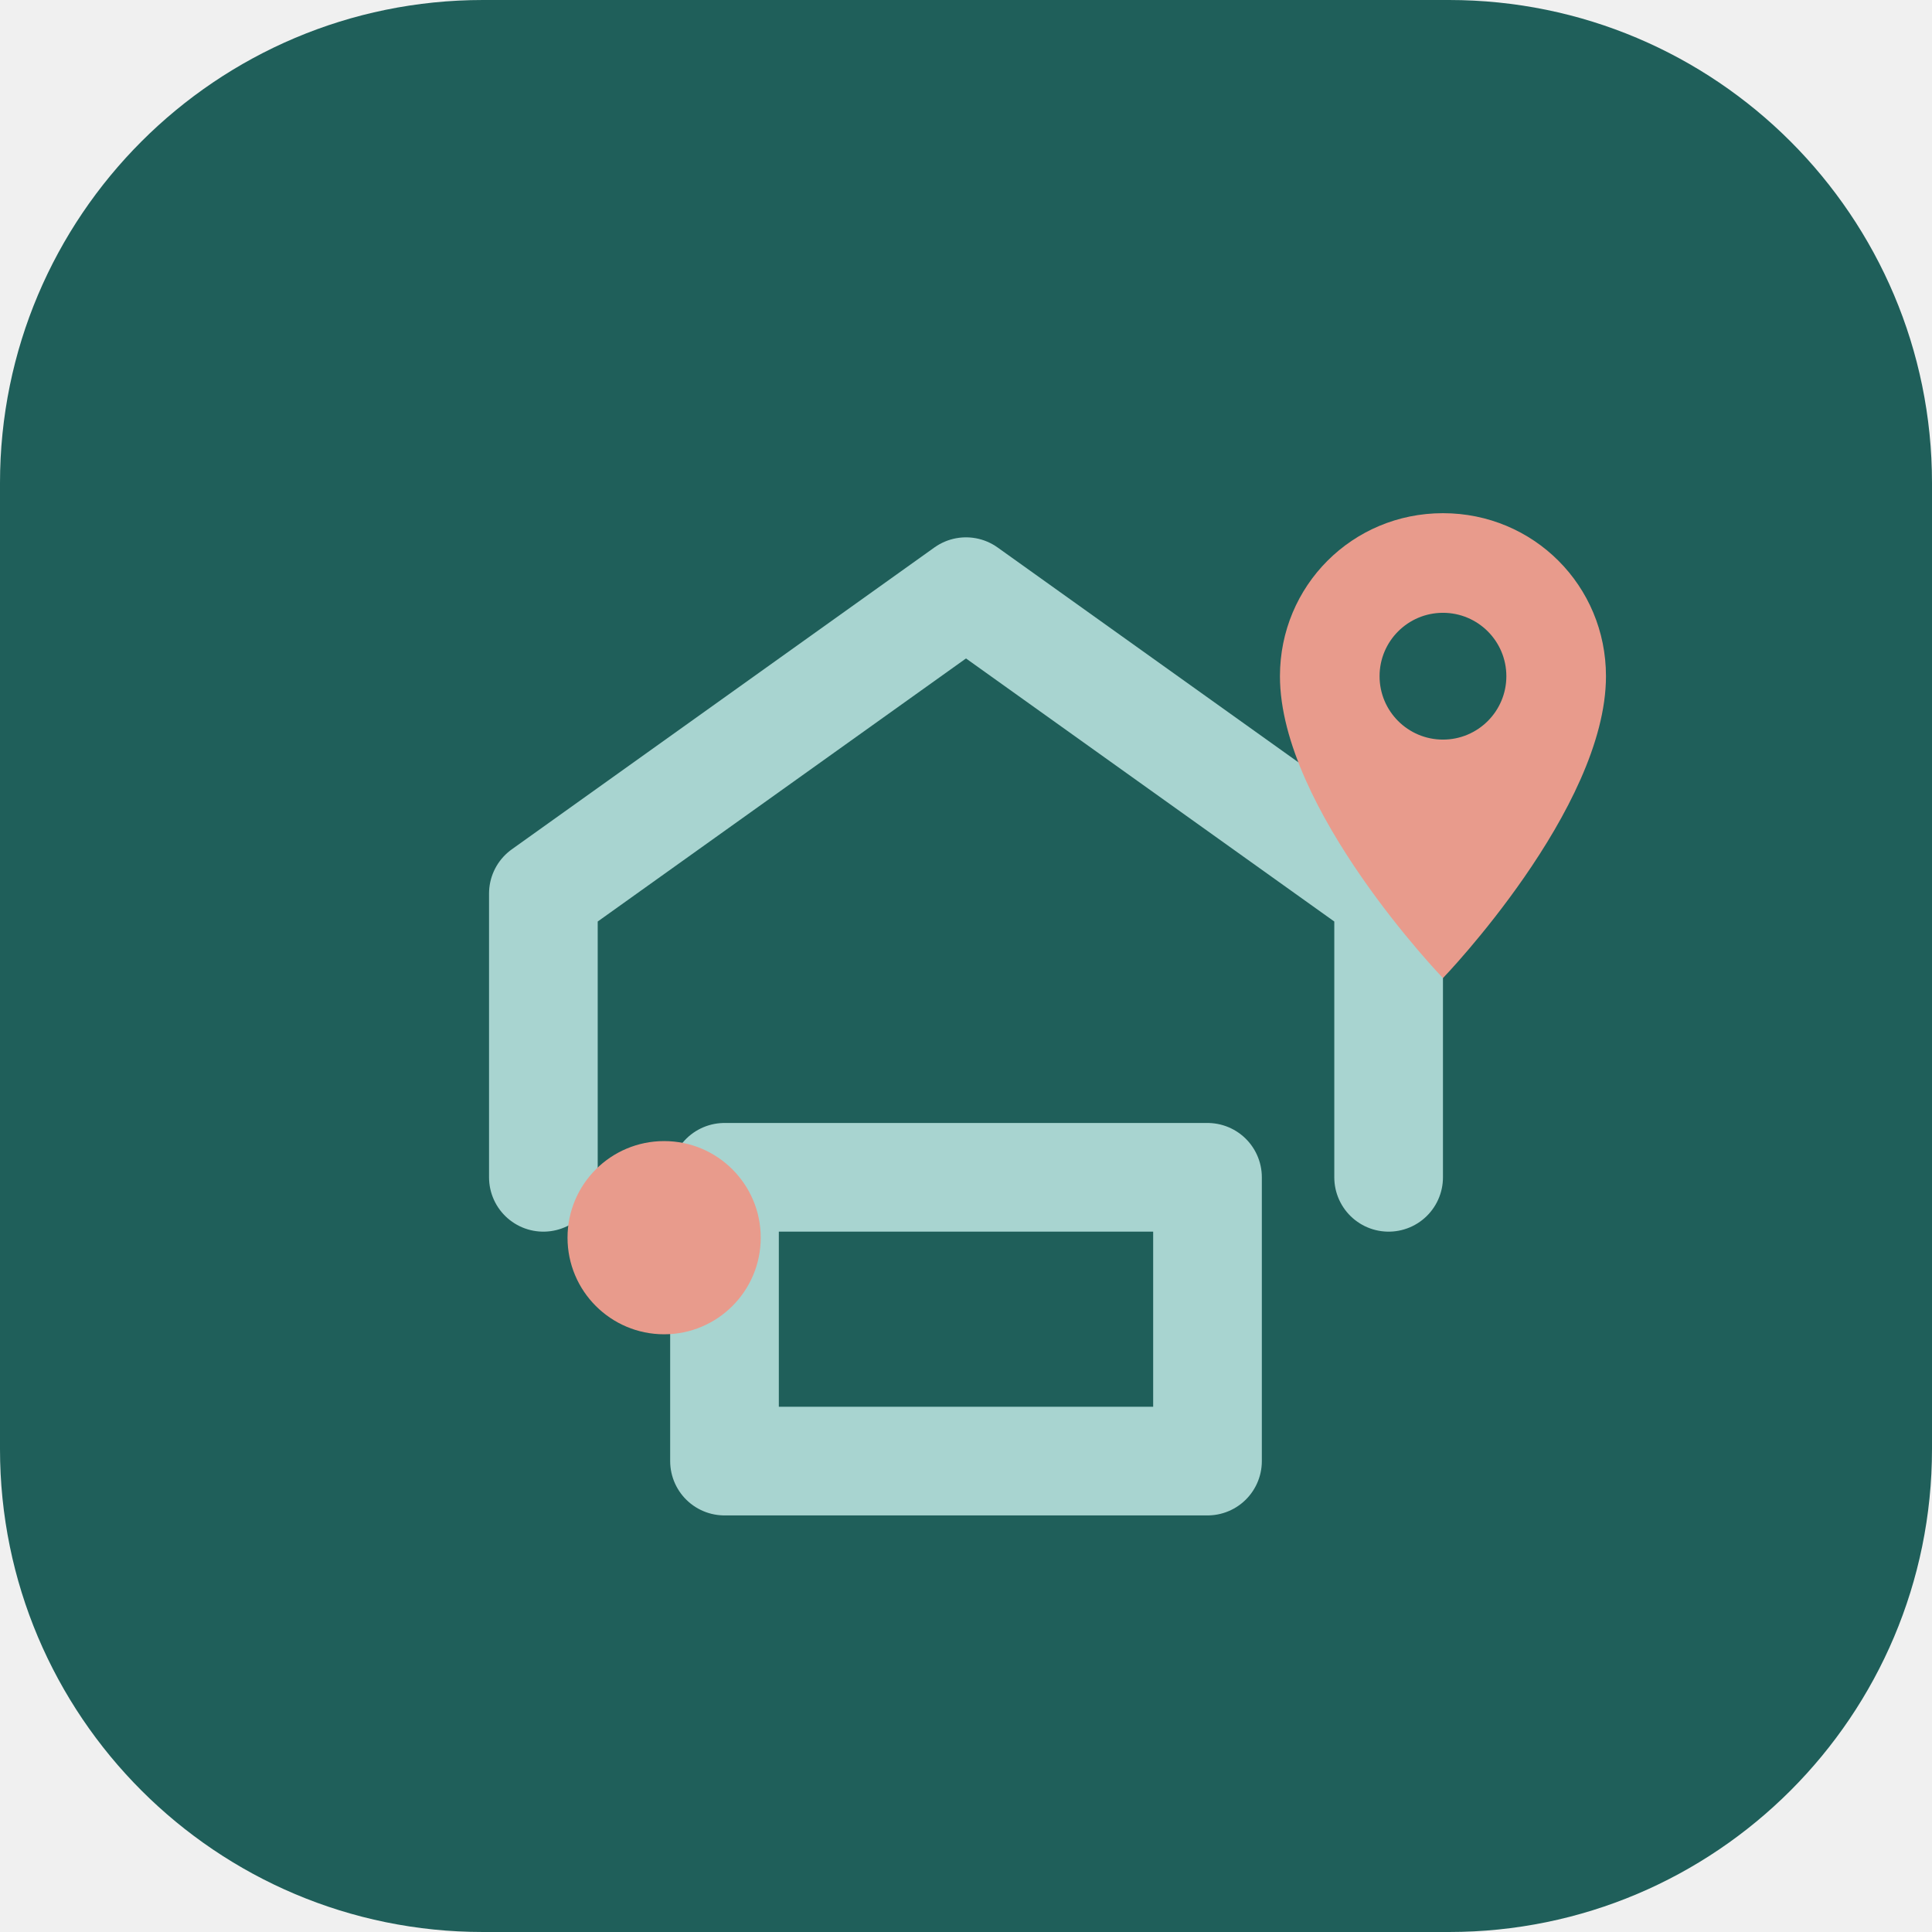
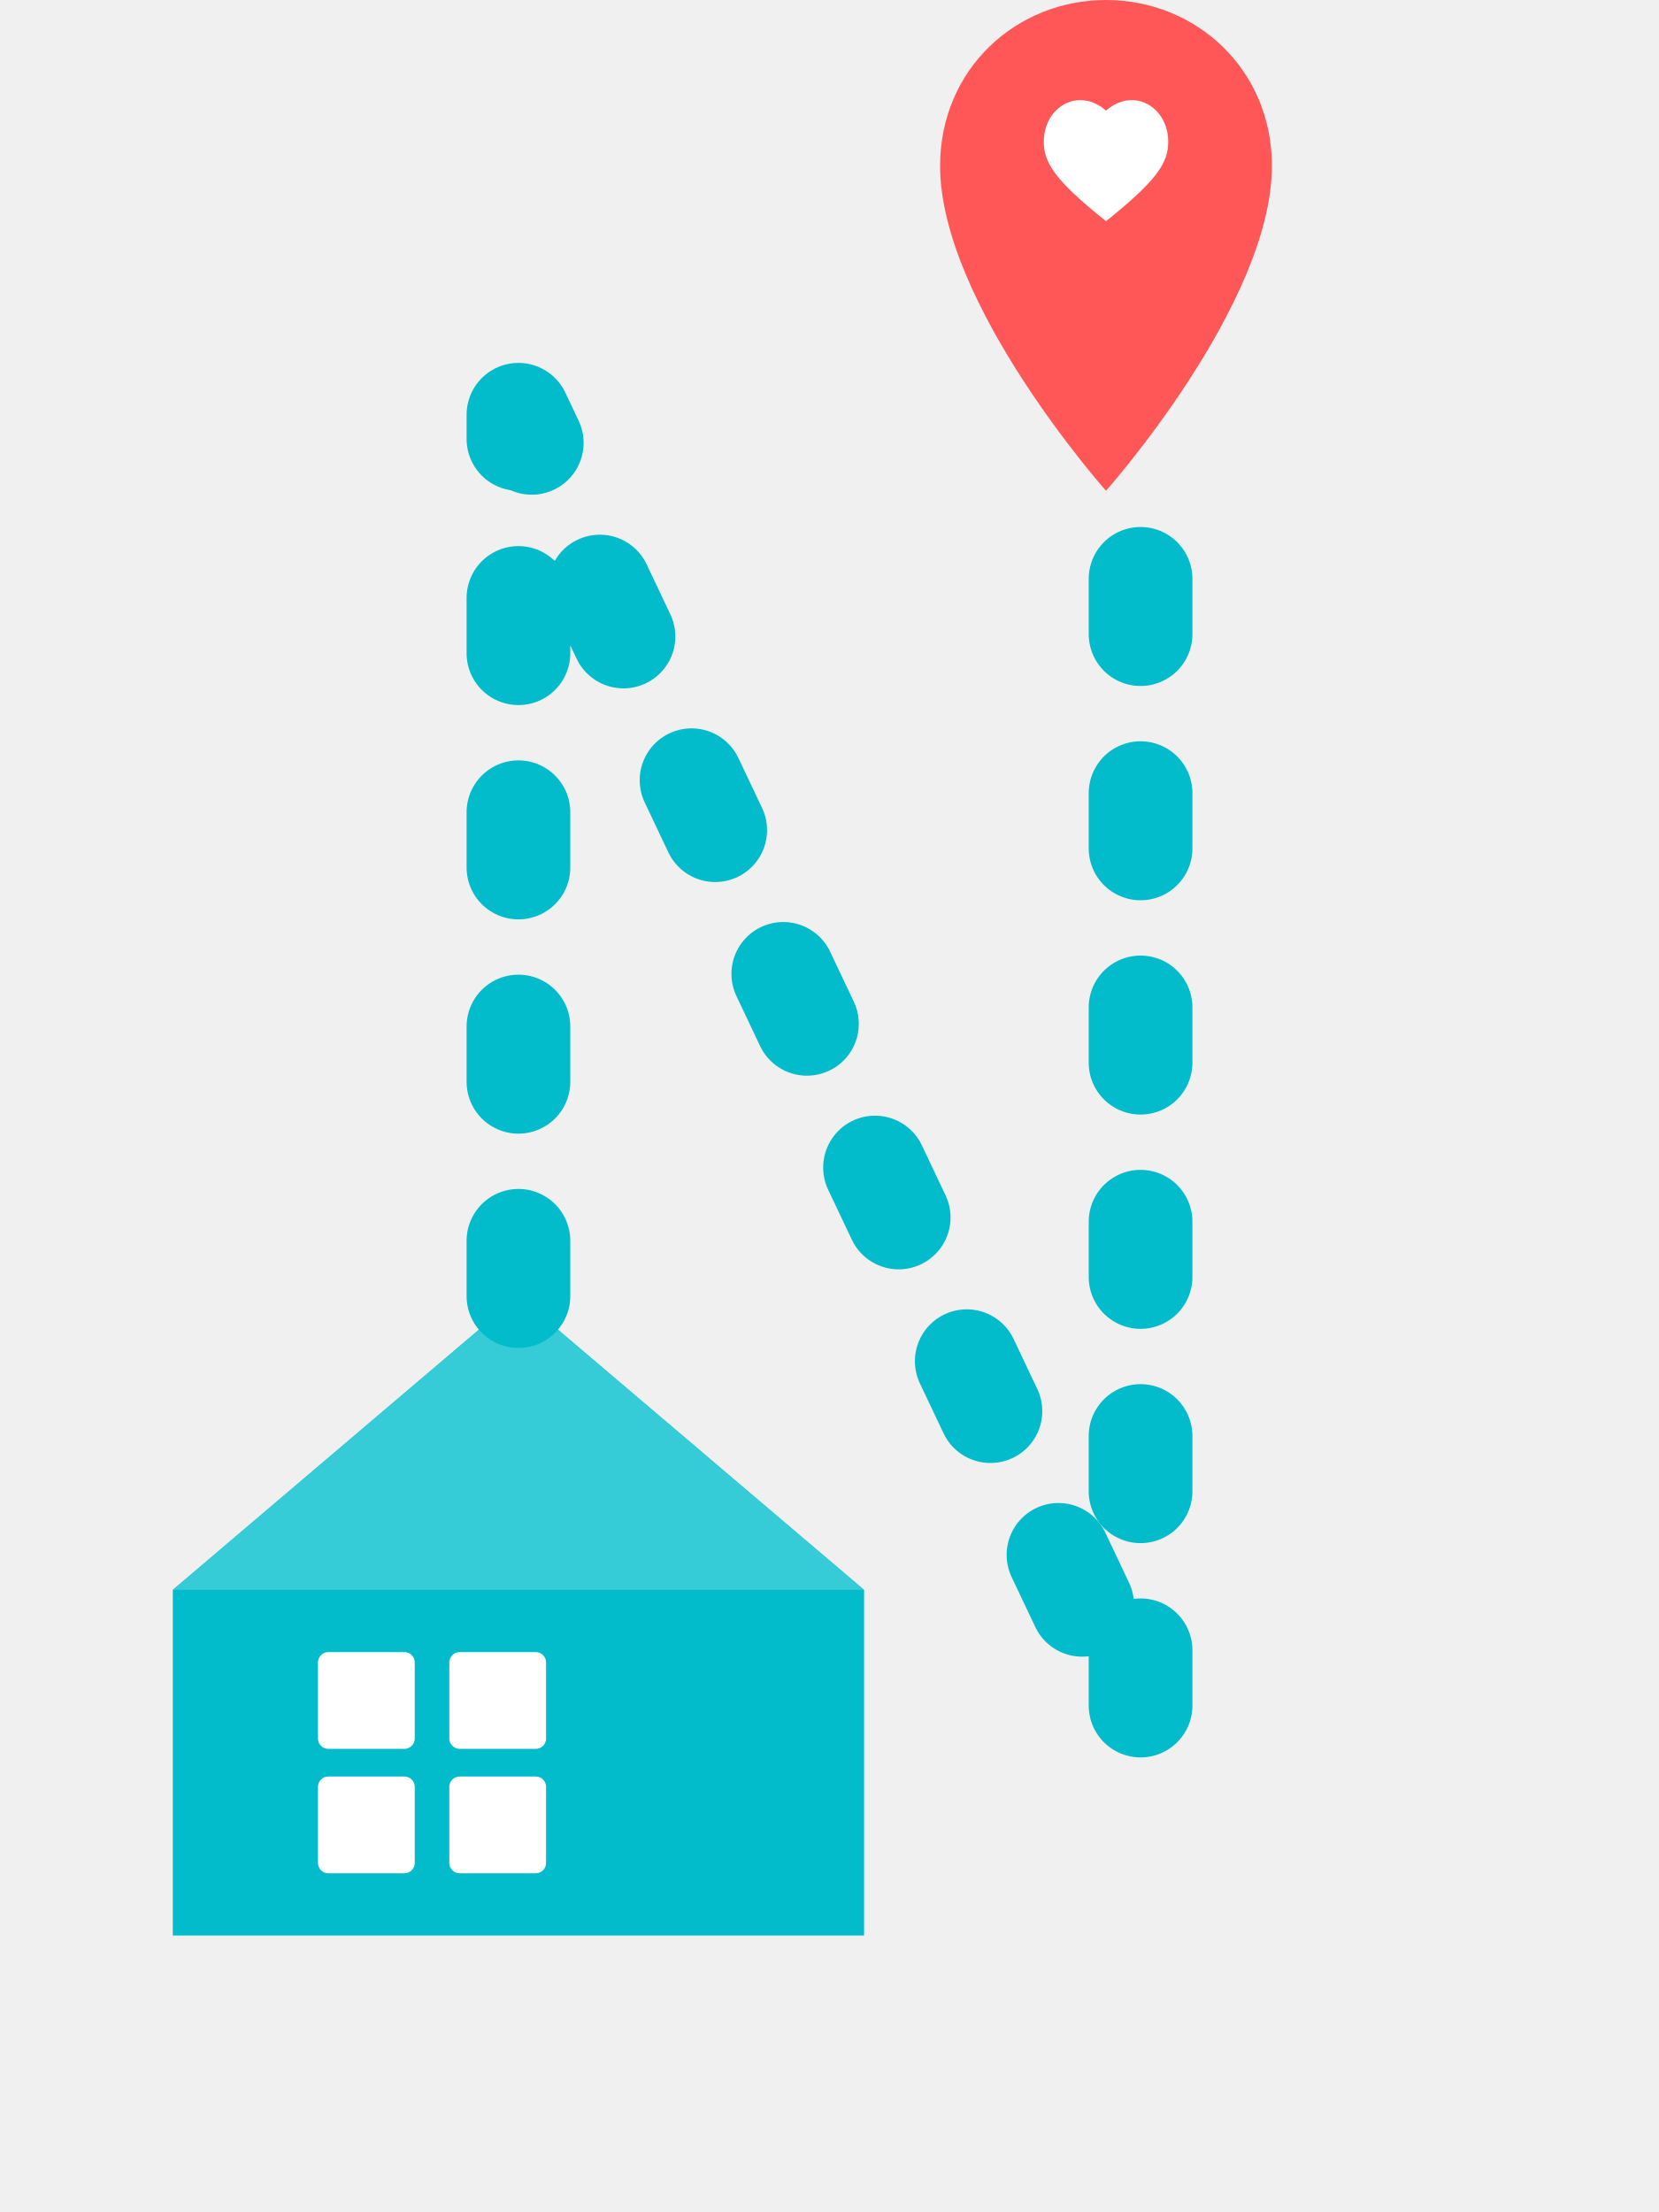
- <svg xmlns="http://www.w3.org/2000/svg" viewBox="0 0 32 32">
-   <rect width="32" height="32" rx="8" fill="#1F5F5A" />
-   <path d="M9 19.5 V14.8 L16 9.8 L23 14.8 V19.5" fill="none" stroke="#A8D4D0" stroke-width="1.8" stroke-linecap="round" stroke-linejoin="round" />
-   <path d="M12 19.5 H20 V24.2 H12 Z" fill="none" stroke="#A8D4D0" stroke-width="1.8" stroke-linecap="round" stroke-linejoin="round" />
-   <circle cx="11" cy="20.5" r="1.6" fill="#E89B8C" />
-   <path d="M21.2 11.2 C21.2 9.7 22.4 8.5 23.9 8.5 C25.4 8.5 26.6 9.7 26.6 11.2 C26.6 13.4 23.9 16.2 23.9 16.2 C23.9 16.2 21.2 13.4 21.2 11.2 Z" fill="#E89B8C" />
-   <circle cx="23.9" cy="11.2" r="1.05" fill="#1F5F5A" />
+ <svg xmlns="http://www.w3.org/2000/svg" viewBox="0 0 48 64" fill="none">
+   <path d="M5 46 L15 37.5 L25 46 V56 H5 Z" fill="#02BBCB" />
+   <path d="M5 46 L15 37.5 L25 46 Z" fill="#35CBD7" />
+   <rect x="9.2" y="47.8" width="2.8" height="2.8" rx="0.3" fill="#FFFFFF" />
+   <rect x="13" y="47.8" width="2.8" height="2.8" rx="0.3" fill="#FFFFFF" />
+   <rect x="9.2" y="51.4" width="2.8" height="2.8" rx="0.3" fill="#FFFFFF" />
+   <rect x="13" y="51.4" width="2.8" height="2.8" rx="0.3" fill="#FFFFFF" />
+   <path d="M15 37.5 V12 L33 50 V14" stroke="#02BBCB" stroke-width="3" stroke-linecap="round" stroke-linejoin="round" stroke-dasharray="1.6 4.6" />
+   <path d="M27.2 4.8 C27.2 2 29.4 0 32 0 C34.6 0 36.8 2 36.8 4.8 C36.8 8.8 32 14.2 32 14.2 C32 14.2 27.2 8.8 27.2 4.8 Z" fill="#FF5757" />
+   <path d="M32 3.2 C31.2 2.5 30.2 3.1 30.2 4.1 C30.2 4.7 30.5 5.2 32 6.4 C33.5 5.2 33.8 4.7 33.8 4.1 C33.8 3.1 32.8 2.5 32 3.2 Z" fill="#FFFFFF" />
</svg>
